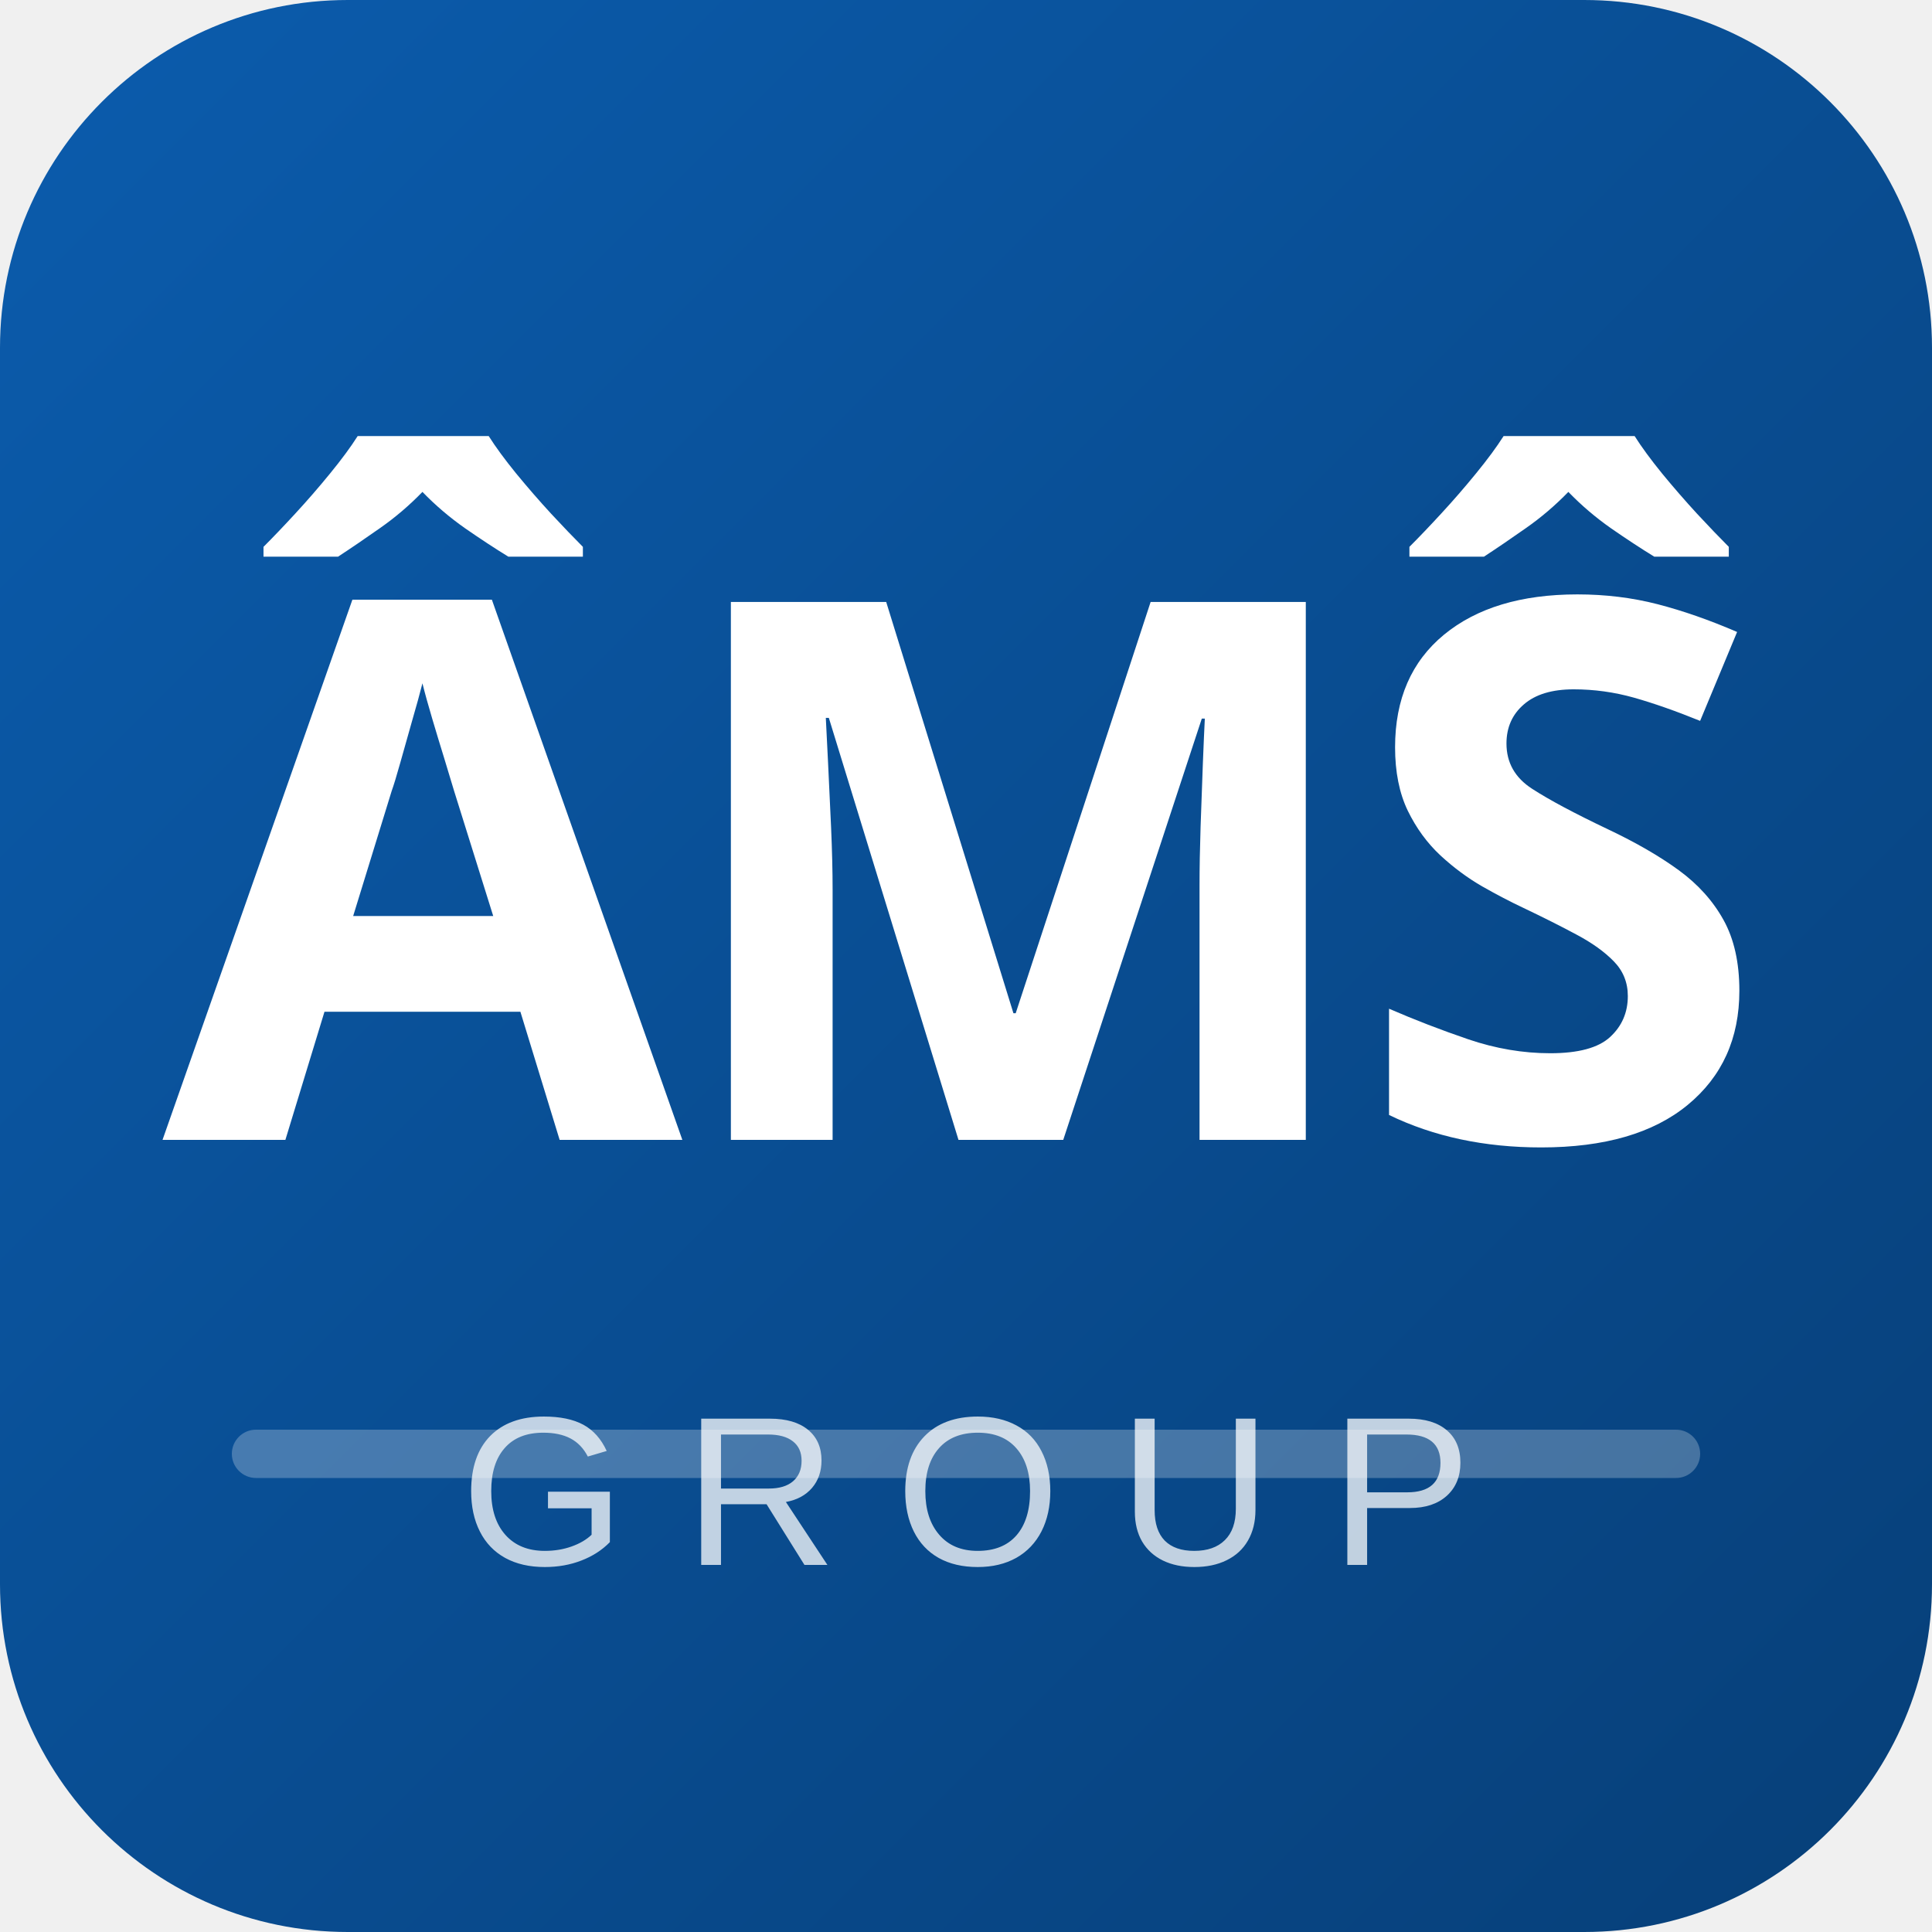
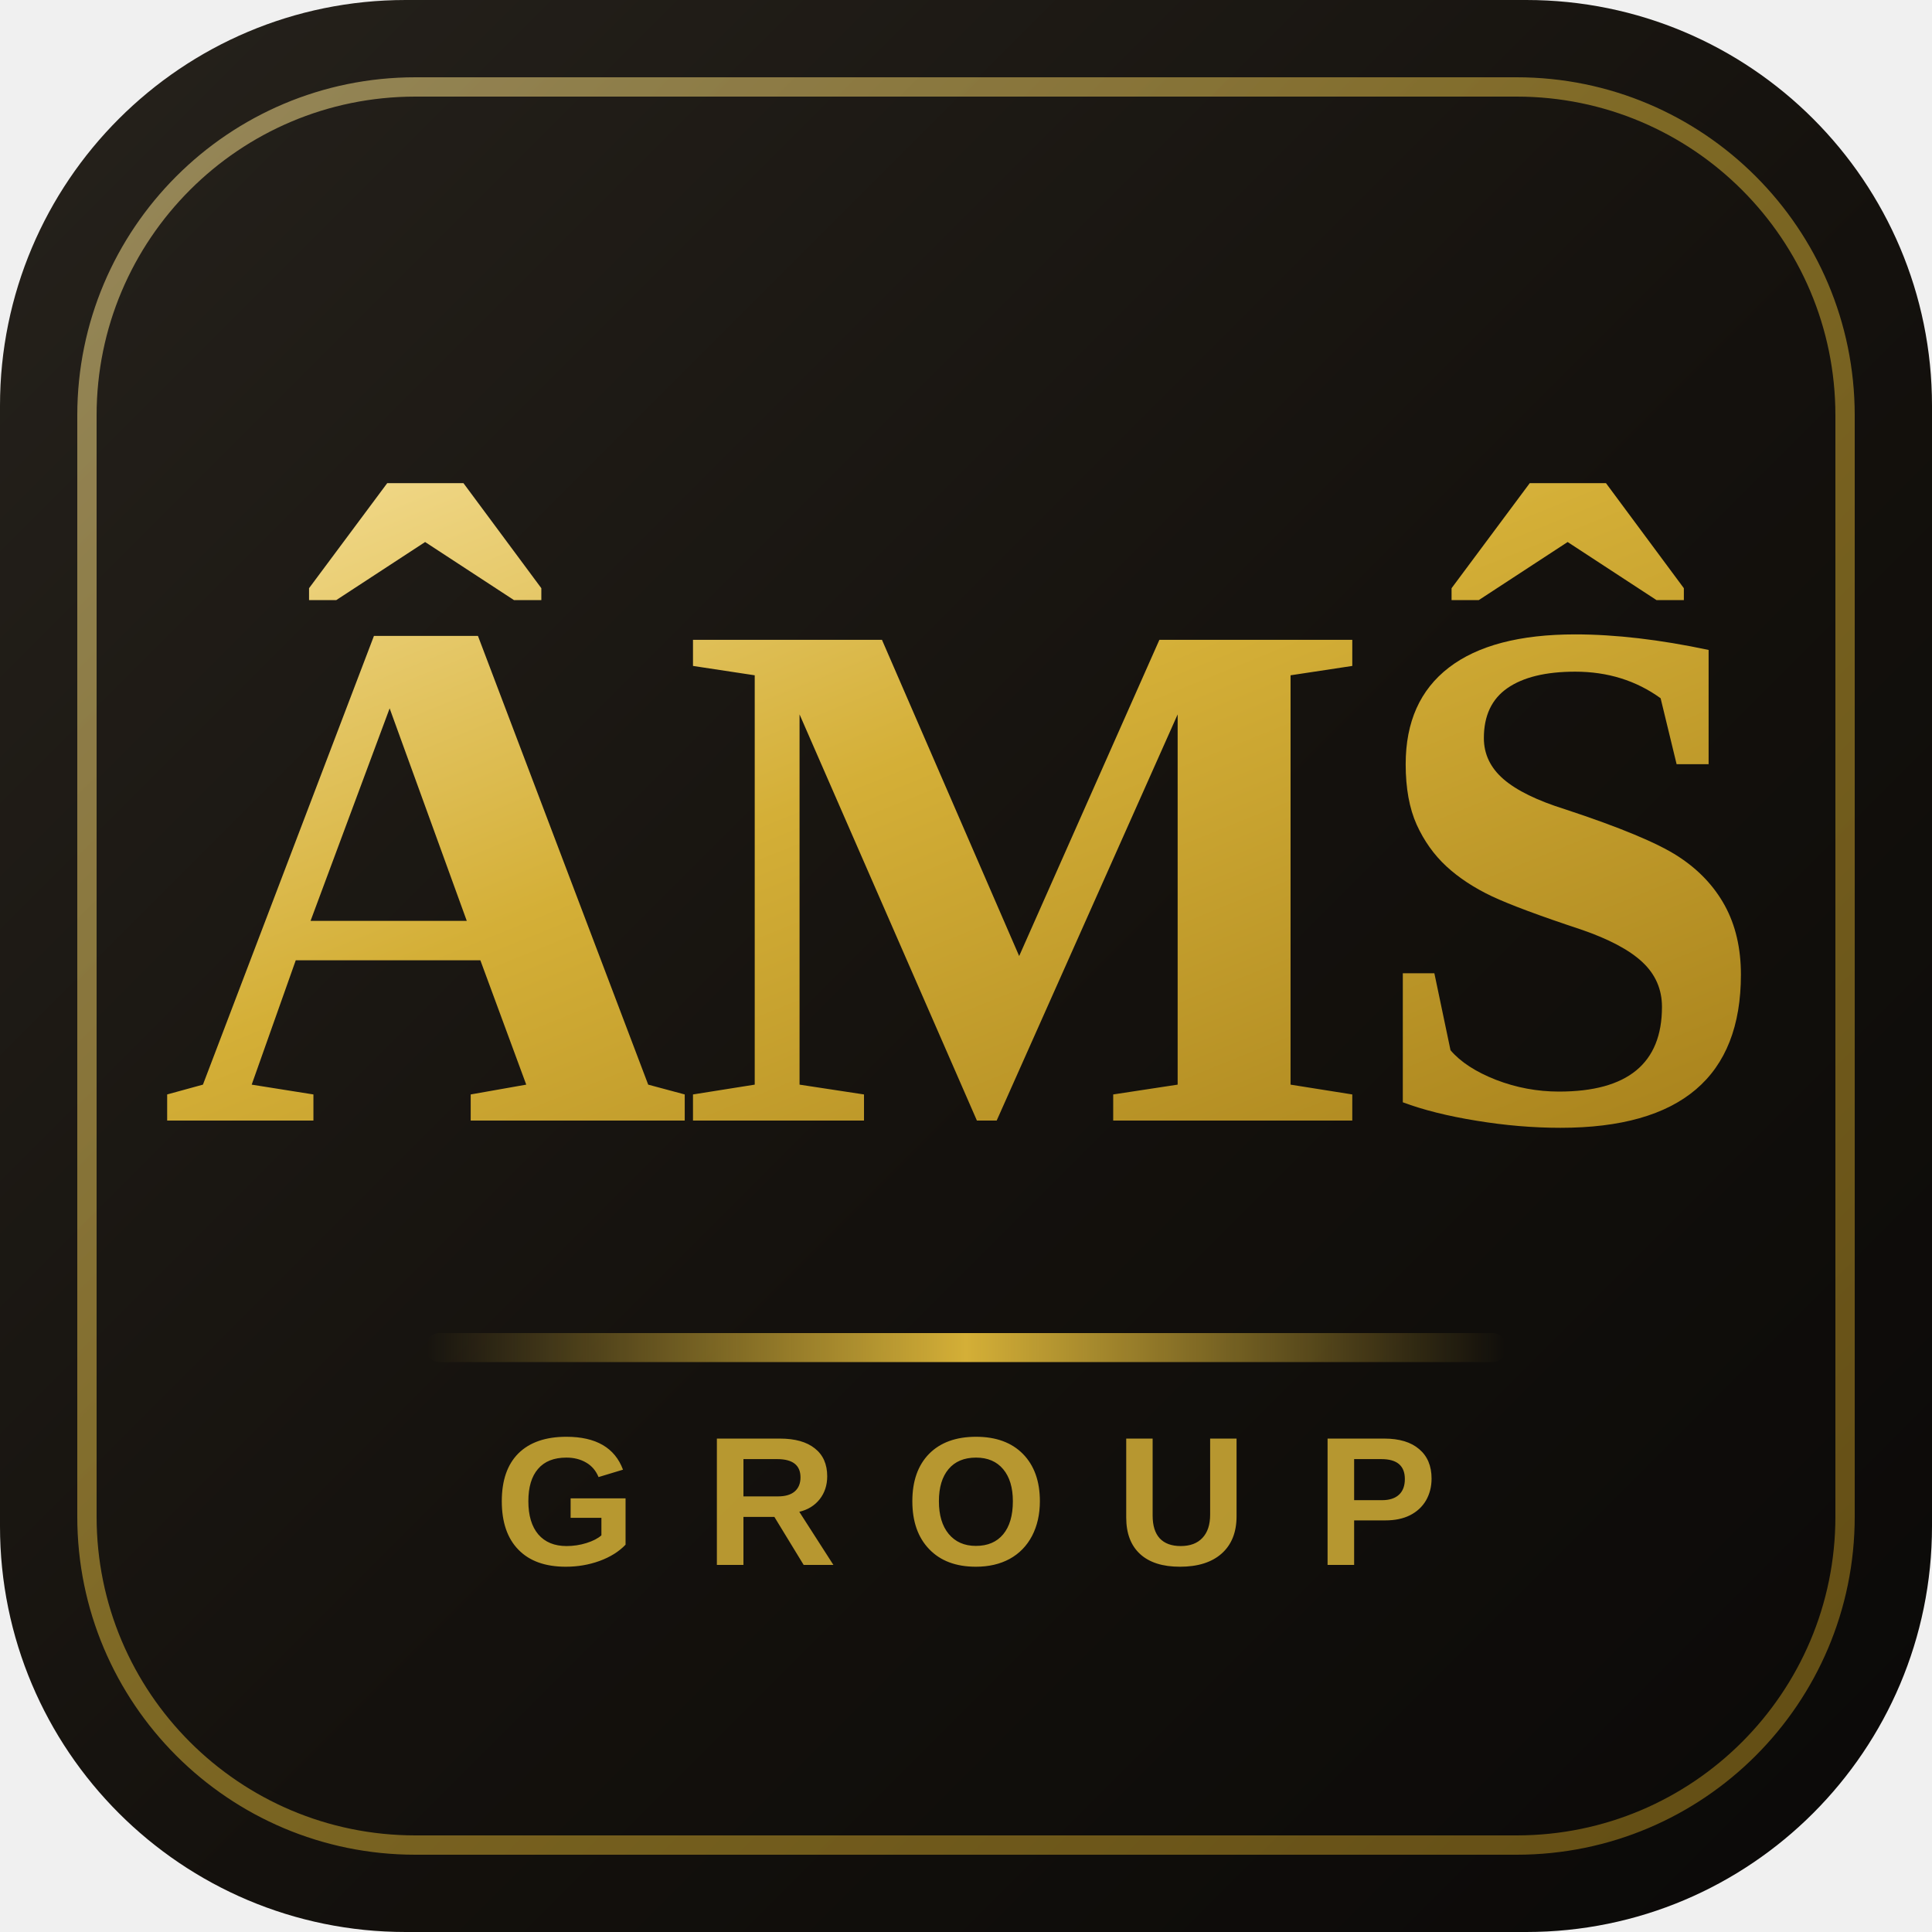
<svg xmlns="http://www.w3.org/2000/svg" viewBox="0 0 200 200">
  <defs>
-     <linearGradient id="bg" x1="0%" y1="0%" x2="100%" y2="100%">
-       <stop offset="0%" style="stop-color:#0b5cad" />
-       <stop offset="100%" style="stop-color:#073f78" />
+     <linearGradient id="onyx" x1="0%" y1="0%" x2="100%" y2="100%">
+       <stop offset="0%" stop-color="#26221C" />
+       <stop offset="55%" stop-color="#14110D" />
+       <stop offset="100%" stop-color="#0A0908" />
+     </linearGradient>
+     <linearGradient id="gold" x1="0%" y1="0%" x2="100%" y2="100%">
+       <stop offset="0%" stop-color="#F4DD92" />
+       <stop offset="45%" stop-color="#D4AF37" />
+       <stop offset="100%" stop-color="#A8821C" />
+     </linearGradient>
+     <linearGradient id="goldsoft" x1="0%" y1="0%" x2="100%" y2="0%">
+       <stop offset="0%" stop-color="#D4AF37" stop-opacity="0" />
+       <stop offset="50%" stop-color="#D4AF37" />
+       <stop offset="100%" stop-color="#D4AF37" stop-opacity="0" />
    </linearGradient>
  </defs>
-   <rect width="200" height="200" rx="36" fill="url(#bg)" />
-   <rect x="24" y="148" width="152" height="5" rx="2.5" fill="white" opacity="0.25" />
-   <text x="100" y="118" font-family="system-ui, Arial Black, sans-serif" font-weight="900" font-size="78" fill="white" text-anchor="middle" letter-spacing="-2">ÂMŜ</text>
-   <text x="100" y="162" font-family="system-ui, Arial, sans-serif" font-weight="500" font-size="22" fill="white" opacity="0.75" text-anchor="middle" letter-spacing="6">GROUP</text>
+   <rect width="200" height="200" rx="42" fill="url(#onyx)" />
+   <rect x="9" y="9" width="182" height="182" rx="34" fill="none" stroke="url(#gold)" stroke-opacity="0.55" stroke-width="2" />
+   <text x="100" y="116" font-family="Georgia, 'Times New Roman', serif" font-weight="700" font-size="76" fill="url(#gold)" text-anchor="middle" letter-spacing="-1">ÂMŜ</text>
+   <rect x="44" y="138" width="112" height="3" rx="1.5" fill="url(#goldsoft)" />
+   <text x="100" y="162" font-family="system-ui, Arial, sans-serif" font-weight="600" font-size="19" fill="#D4AF37" fill-opacity="0.85" text-anchor="middle" letter-spacing="7">GROUP</text>
</svg>
